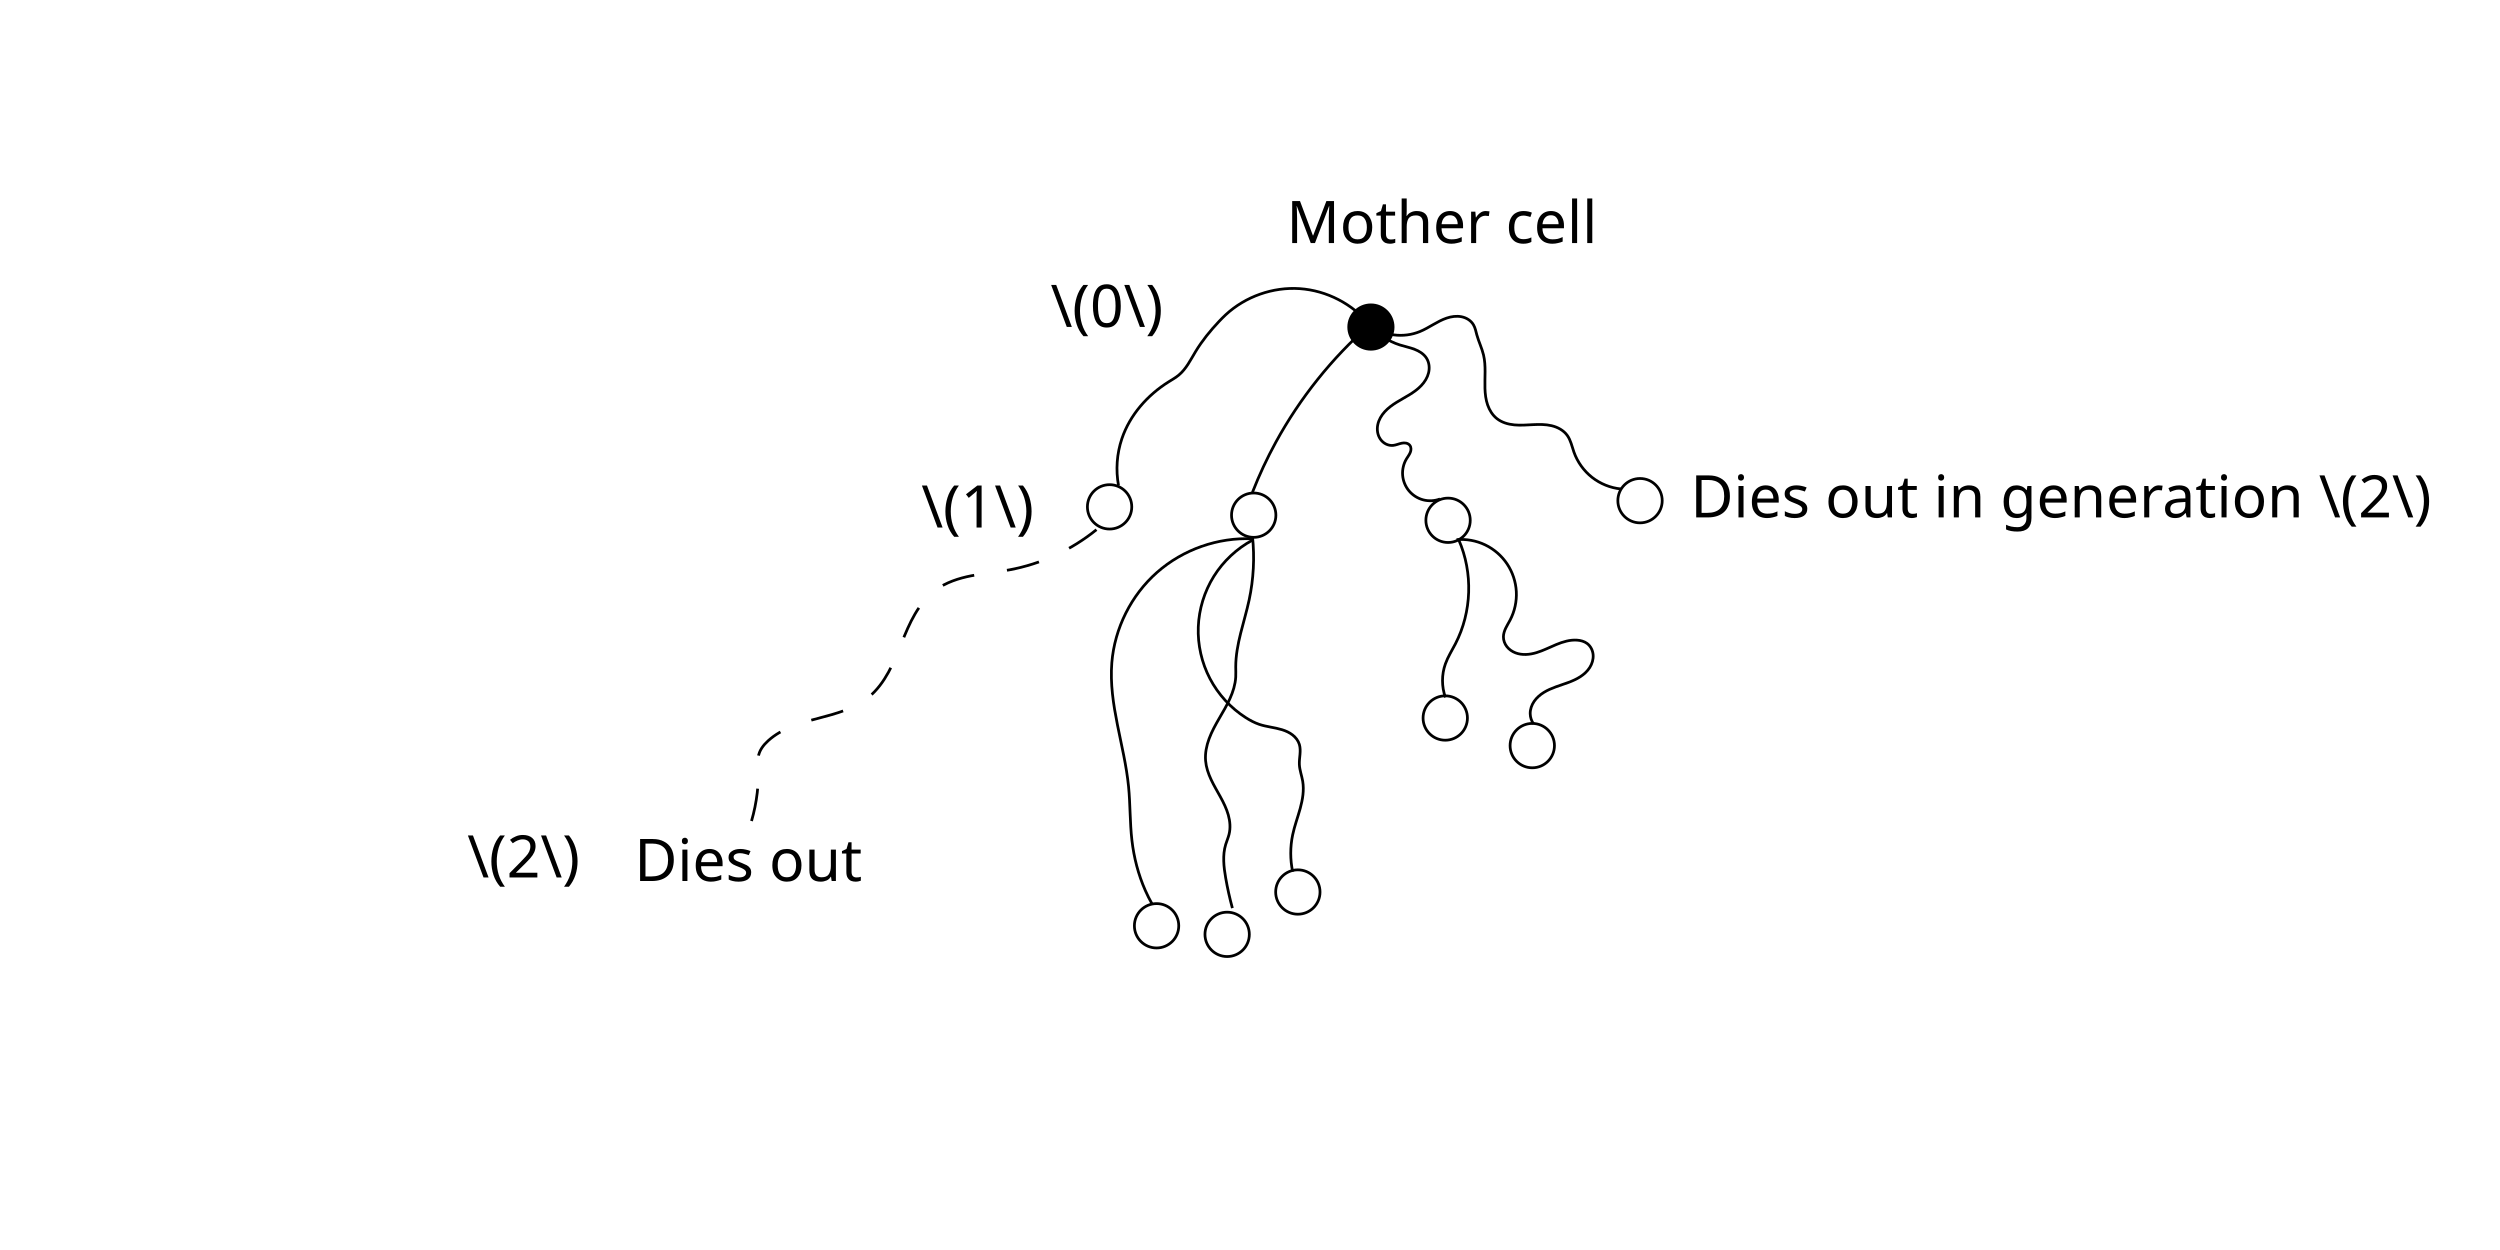
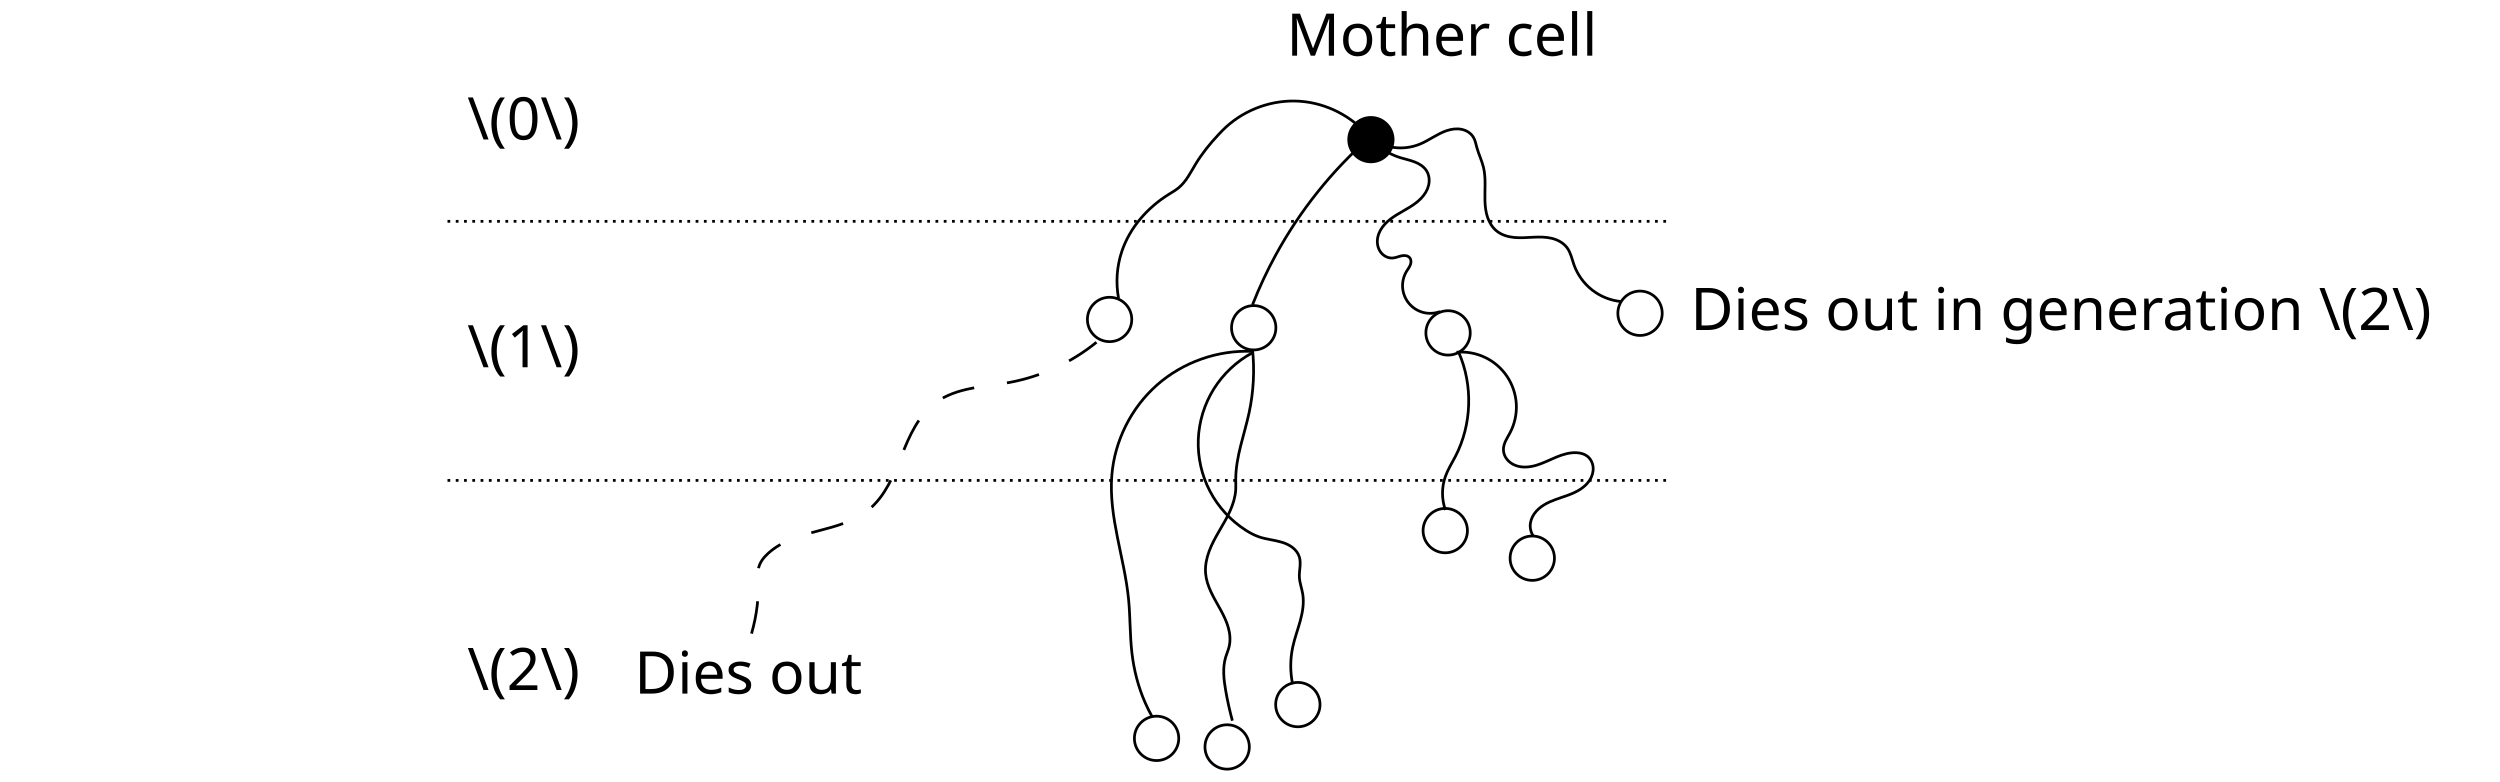
- <svg xmlns="http://www.w3.org/2000/svg" width="240mm" height="120mm" viewBox="0 0 240 120" version="1.1" id="svg8">
+ <svg xmlns="http://www.w3.org/2000/svg" width="240mm" height="75mm" viewBox="0 0 240 75" version="1.1" id="svg8">
  <defs id="defs2">
    </defs>
  <g id="layer1" transform="translate(0,-177)">
-     <circle style="fill:#000000;fill-opacity:1;stroke:#000000;stroke-width:0.265" id="path845" cx="131.608" cy="208.397" r="2.129" />
-     <circle style="fill:none;stroke:#000000;stroke-width:0.265" id="path845-9" cx="106.52" cy="225.659" r="2.129" />
-     <circle style="fill:none;stroke:#000000;stroke-width:0.265" id="path845-9-2" cx="120.356" cy="226.457" r="2.129" />
-     <circle style="fill:none;stroke:#000000;stroke-width:0.265" id="path845-9-7" cx="139.014" cy="226.949" r="2.129" />
-     <circle style="fill:none;stroke:#000000;stroke-width:0.265" id="path845-9-79" cx="157.443" cy="225.065" r="2.129" />
-     <circle style="fill:none;stroke:#000000;stroke-width:0.265" id="path845-9-1" cx="111.031" cy="265.875" r="2.129" />
-     <circle style="fill:none;stroke:#000000;stroke-width:0.265" id="path845-9-20" cx="124.593" cy="262.634" r="2.129" />
-     <circle style="fill:none;stroke:#000000;stroke-width:0.265" id="path845-9-3" cx="117.806" cy="266.699" r="2.129" />
-     <circle style="fill:none;stroke:#000000;stroke-width:0.265" id="path845-9-6" cx="138.744" cy="245.93" r="2.129" />
-     <circle style="fill:none;stroke:#000000;stroke-width:0.265" id="path845-9-4" cx="147.098" cy="248.579" r="2.129" />
-     <path style="fill:none;stroke:#000000;stroke-width:0.265px;stroke-linecap:butt;stroke-linejoin:miter;stroke-opacity:1" d="m 131.489,208.185 c -1.636,-2.006 -4.122,-3.294 -6.703,-3.474 -2.582,-0.18 -5.222,0.75 -7.121,2.509 -0.222,0.206 -0.435,0.423 -0.643,0.643 -0.841,0.89 -1.617,1.846 -2.25,2.893 -0.48,0.793 -0.895,1.657 -1.607,2.25 -0.297,0.247 -0.636,0.438 -0.964,0.643 -2.042,1.274 -3.731,3.184 -4.501,5.465 -0.486,1.441 -0.598,3.006 -0.321,4.501" id="path1387" />
-     <path style="fill:none;stroke:#000000;stroke-width:0.265;stroke-linecap:butt;stroke-linejoin:miter;stroke-miterlimit:4;stroke-dasharray:3.18, 3.18;stroke-dashoffset:0;stroke-opacity:1" d="m 105.261,227.849 c -2.407,1.955 -5.309,3.295 -8.359,3.858 -1.214,0.224 -2.449,0.327 -3.66,0.568 -1.211,0.24 -2.418,0.63 -3.413,1.361 -0.825,0.606 -1.473,1.427 -1.99,2.311 -0.516,0.884 -0.908,1.834 -1.291,2.783 -0.383,0.949 -0.761,1.904 -1.254,2.801 -0.492,0.897 -1.105,1.742 -1.895,2.392 -1.365,1.123 -3.141,1.584 -4.851,2.035 -1.71,0.451 -3.482,0.958 -4.794,2.144 -0.237,0.214 -0.457,0.45 -0.63,0.719 -0.173,0.269 -0.298,0.572 -0.335,0.889 -0.025,0.213 -0.01,0.429 0,0.643 0.09,1.841 -0.128,3.696 -0.643,5.465" id="path1391" />
-     <path style="fill:none;stroke:#000000;stroke-width:0.265px;stroke-linecap:butt;stroke-linejoin:miter;stroke-opacity:1" d="m 120.237,224.259 c 0.646,-1.653 1.398,-3.265 2.25,-4.822 2.317,-4.235 5.379,-8.062 9.002,-11.252 0.758,0.897 1.774,1.574 2.893,1.929 0.468,0.148 0.954,0.242 1.413,0.418 0.459,0.176 0.901,0.45 1.159,0.868 0.252,0.408 0.303,0.922 0.19,1.388 -0.112,0.466 -0.377,0.886 -0.708,1.233 -0.661,0.695 -1.56,1.1 -2.374,1.607 -0.407,0.254 -0.799,0.538 -1.123,0.892 -0.324,0.354 -0.578,0.781 -0.674,1.251 -0.097,0.47 -0.026,0.983 0.245,1.379 0.135,0.198 0.319,0.364 0.532,0.473 0.214,0.109 0.458,0.159 0.697,0.135 0.283,-0.028 0.547,-0.155 0.827,-0.211 0.14,-0.028 0.285,-0.037 0.424,-0.007 0.139,0.03 0.272,0.103 0.357,0.218 0.07,0.095 0.104,0.214 0.107,0.332 0.003,0.118 -0.025,0.235 -0.069,0.345 -0.088,0.219 -0.237,0.407 -0.359,0.609 -0.283,0.469 -0.415,1.028 -0.374,1.574 0.042,0.546 0.257,1.078 0.608,1.499 0.351,0.421 0.835,0.729 1.365,0.869 0.53,0.14 1.103,0.11 1.616,-0.084" id="path1395" />
-     <path style="fill:none;stroke:#000000;stroke-width:0.265px;stroke-linecap:butt;stroke-linejoin:miter;stroke-opacity:1" d="m 131.489,208.185 c 0.674,0.516 1.484,0.852 2.325,0.965 0.841,0.112 1.711,1.1e-4 2.497,-0.322 0.888,-0.364 1.659,-0.984 2.568,-1.291 0.455,-0.153 0.946,-0.224 1.417,-0.131 0.235,0.047 0.463,0.134 0.664,0.266 0.201,0.131 0.374,0.306 0.495,0.514 0.171,0.294 0.231,0.637 0.321,0.964 0.18,0.654 0.487,1.269 0.643,1.929 0.247,1.045 0.103,2.137 0.137,3.21 0.017,0.537 0.081,1.076 0.256,1.584 0.176,0.507 0.47,0.982 0.892,1.315 0.471,0.371 1.072,0.544 1.669,0.601 0.597,0.057 1.198,0.007 1.796,-0.022 0.599,-0.029 1.206,-0.037 1.789,0.102 0.583,0.139 1.146,0.441 1.497,0.927 0.339,0.47 0.45,1.061 0.643,1.607 0.336,0.949 0.946,1.799 1.737,2.421 0.792,0.622 1.762,1.014 2.764,1.115" id="path1403" />
-     <path style="fill:none;stroke:#000000;stroke-width:0.265px;stroke-linecap:butt;stroke-linejoin:miter;stroke-opacity:1" d="m 140.044,228.836 c 1.377,3.148 1.256,6.914 -0.322,9.966 -0.33,0.639 -0.722,1.251 -0.964,1.929 -0.368,1.029 -0.368,2.186 0,3.215" id="path1407" />
-     <path style="fill:none;stroke:#000000;stroke-width:0.265px;stroke-linecap:butt;stroke-linejoin:miter;stroke-opacity:1" d="m 139.828,228.808 c 0.939,-0.082 1.899,0.093 2.749,0.501 0.85,0.408 1.586,1.048 2.109,1.833 0.523,0.784 0.83,1.711 0.88,2.652 0.05,0.941 -0.158,1.895 -0.595,2.73 -0.135,0.259 -0.292,0.506 -0.418,0.769 -0.126,0.263 -0.222,0.547 -0.225,0.839 -0.004,0.343 0.124,0.681 0.336,0.95 0.212,0.269 0.505,0.47 0.825,0.592 0.64,0.244 1.362,0.176 2.018,-0.022 0.656,-0.198 1.267,-0.517 1.901,-0.778 0.633,-0.261 1.309,-0.468 1.993,-0.42 0.343,0.024 0.689,0.116 0.964,0.321 0.34,0.254 0.544,0.67 0.576,1.094 0.032,0.424 -0.097,0.851 -0.324,1.21 -0.227,0.359 -0.549,0.652 -0.905,0.884 -0.356,0.232 -0.748,0.404 -1.146,0.553 -0.796,0.298 -1.635,0.509 -2.358,0.957 -0.361,0.224 -0.691,0.507 -0.931,0.858 -0.24,0.35 -0.388,0.771 -0.377,1.196 0.009,0.344 0.122,0.684 0.321,0.964" id="path1411" />
-     <path style="fill:none;stroke:#000000;stroke-width:0.265px;stroke-linecap:butt;stroke-linejoin:miter;stroke-opacity:1" d="m 120.237,228.726 c -3.313,-0.154 -6.668,1.025 -9.156,3.217 -2.488,2.192 -4.081,5.372 -4.346,8.678 -0.321,4 1.216,7.902 1.607,11.895 0.168,1.71 0.125,3.437 0.321,5.144 0.191,1.659 0.611,3.295 1.286,4.822 0.194,0.439 0.408,0.868 0.643,1.286" id="path1415" />
-     <path style="fill:none;stroke:#000000;stroke-width:0.265px;stroke-linecap:butt;stroke-linejoin:miter;stroke-opacity:1" d="m 120.237,228.492 c 0.217,2.036 0.108,4.106 -0.321,6.108 -0.459,2.143 -1.286,4.238 -1.286,6.43 3e-5,0.322 0.018,0.643 0,0.964 -0.04,0.721 -0.262,1.421 -0.559,2.079 -0.297,0.658 -0.67,1.278 -1.031,1.902 -0.361,0.625 -0.713,1.259 -0.964,1.936 -0.251,0.677 -0.399,1.401 -0.339,2.121 0.052,0.629 0.261,1.235 0.528,1.807 0.267,0.571 0.593,1.113 0.896,1.666 0.303,0.553 0.585,1.123 0.755,1.731 0.17,0.607 0.225,1.258 0.071,1.87 -0.083,0.329 -0.223,0.64 -0.321,0.964 -0.314,1.035 -0.185,2.149 0,3.215 0.169,0.974 0.384,1.94 0.643,2.893" id="path1419" />
-     <path style="fill:none;stroke:#000000;stroke-width:0.265px;stroke-linecap:butt;stroke-linejoin:miter;stroke-opacity:1" d="m 120.237,228.855 c -1.51,0.811 -2.803,2.022 -3.71,3.475 -0.907,1.454 -1.427,3.147 -1.492,4.86 -0.065,1.713 0.326,3.44 1.121,4.958 0.795,1.518 1.993,2.823 3.438,3.745 0.405,0.258 0.831,0.488 1.286,0.643 0.715,0.243 1.482,0.294 2.203,0.519 0.36,0.112 0.711,0.27 1.008,0.503 0.297,0.233 0.539,0.546 0.648,0.907 0.093,0.31 0.086,0.64 0.059,0.962 -0.027,0.322 -0.074,0.644 -0.059,0.967 0.026,0.547 0.231,1.068 0.321,1.607 0.145,0.868 -0.008,1.759 -0.24,2.607 -0.232,0.848 -0.544,1.676 -0.725,2.537 -0.244,1.162 -0.244,2.374 0,3.536" id="path1423" />
-     <text xml:space="preserve" style="font-size:5.644px;line-height:1.25;font-family:sans-serif;letter-spacing:0px;stroke-width:0.265" x="60.903" y="261.579" id="text2134">
-       <tspan id="tspan2132" style="stroke-width:0.265" x="60.903" y="261.579">Dies out</tspan>
+     <circle style="fill:#000000;fill-opacity:1;stroke:#000000;stroke-width:0.265" id="path845" cx="131.608" cy="190.406" r="2.129" />
+     <circle style="fill:none;stroke:#000000;stroke-width:0.265" id="path845-9" cx="106.52" cy="207.668" r="2.129" />
+     <circle style="fill:none;stroke:#000000;stroke-width:0.265" id="path845-9-2" cx="120.356" cy="208.466" r="2.129" />
+     <circle style="fill:none;stroke:#000000;stroke-width:0.265" id="path845-9-7" cx="139.014" cy="208.958" r="2.129" />
+     <circle style="fill:none;stroke:#000000;stroke-width:0.265" id="path845-9-79" cx="157.443" cy="207.074" r="2.129" />
+     <circle style="fill:none;stroke:#000000;stroke-width:0.265" id="path845-9-1" cx="111.031" cy="247.883" r="2.129" />
+     <circle style="fill:none;stroke:#000000;stroke-width:0.265" id="path845-9-20" cx="124.593" cy="244.642" r="2.129" />
+     <circle style="fill:none;stroke:#000000;stroke-width:0.265" id="path845-9-3" cx="117.806" cy="248.708" r="2.129" />
+     <circle style="fill:none;stroke:#000000;stroke-width:0.265" id="path845-9-6" cx="138.744" cy="227.939" r="2.129" />
+     <circle style="fill:none;stroke:#000000;stroke-width:0.265" id="path845-9-4" cx="147.098" cy="230.587" r="2.129" />
+     <path style="fill:none;stroke:#000000;stroke-width:0.265px;stroke-linecap:butt;stroke-linejoin:miter;stroke-opacity:1" d="m 131.489,190.193 c -1.636,-2.006 -4.122,-3.294 -6.703,-3.474 -2.582,-0.18 -5.222,0.75 -7.121,2.509 -0.222,0.206 -0.435,0.423 -0.643,0.643 -0.841,0.89 -1.617,1.846 -2.25,2.893 -0.48,0.793 -0.895,1.657 -1.607,2.25 -0.297,0.247 -0.636,0.438 -0.964,0.643 -2.042,1.274 -3.731,3.184 -4.501,5.465 -0.486,1.441 -0.598,3.006 -0.321,4.501" id="path1387" />
+     <path style="fill:none;stroke:#000000;stroke-width:0.265;stroke-linecap:butt;stroke-linejoin:miter;stroke-miterlimit:4;stroke-dasharray:3.18, 3.18;stroke-dashoffset:0;stroke-opacity:1" d="m 105.261,209.858 c -2.407,1.955 -5.309,3.295 -8.359,3.858 -1.214,0.224 -2.449,0.327 -3.66,0.568 -1.211,0.24 -2.418,0.63 -3.413,1.361 -0.825,0.606 -1.473,1.427 -1.99,2.311 -0.516,0.884 -0.908,1.834 -1.291,2.783 -0.383,0.949 -0.761,1.904 -1.254,2.801 -0.492,0.897 -1.105,1.742 -1.895,2.392 -1.365,1.123 -3.141,1.584 -4.851,2.035 -1.71,0.451 -3.482,0.958 -4.794,2.144 -0.237,0.214 -0.457,0.45 -0.63,0.719 -0.173,0.269 -0.298,0.572 -0.335,0.889 -0.025,0.213 -0.01,0.429 0,0.643 0.09,1.841 -0.128,3.696 -0.643,5.465" id="path1391" />
+     <path style="fill:none;stroke:#000000;stroke-width:0.265px;stroke-linecap:butt;stroke-linejoin:miter;stroke-opacity:1" d="m 120.237,206.267 c 0.646,-1.653 1.398,-3.265 2.25,-4.822 2.317,-4.235 5.379,-8.062 9.002,-11.252 0.758,0.897 1.774,1.574 2.893,1.929 0.468,0.148 0.954,0.242 1.413,0.418 0.459,0.176 0.901,0.45 1.159,0.868 0.252,0.408 0.303,0.922 0.19,1.388 -0.112,0.466 -0.377,0.886 -0.708,1.233 -0.661,0.695 -1.56,1.1 -2.374,1.607 -0.407,0.254 -0.799,0.538 -1.123,0.892 -0.324,0.354 -0.578,0.781 -0.674,1.251 -0.097,0.47 -0.026,0.983 0.245,1.379 0.135,0.198 0.319,0.364 0.532,0.473 0.214,0.109 0.458,0.159 0.697,0.135 0.283,-0.028 0.547,-0.155 0.827,-0.211 0.14,-0.028 0.285,-0.037 0.424,-0.007 0.139,0.03 0.272,0.103 0.357,0.218 0.07,0.095 0.104,0.214 0.107,0.332 0.003,0.118 -0.025,0.235 -0.069,0.345 -0.088,0.219 -0.237,0.407 -0.359,0.609 -0.283,0.469 -0.415,1.028 -0.374,1.574 0.042,0.546 0.257,1.078 0.608,1.499 0.351,0.421 0.835,0.729 1.365,0.869 0.53,0.14 1.103,0.11 1.616,-0.084" id="path1395" />
+     <path style="fill:none;stroke:#000000;stroke-width:0.265px;stroke-linecap:butt;stroke-linejoin:miter;stroke-opacity:1" d="m 131.489,190.193 c 0.674,0.516 1.484,0.852 2.325,0.965 0.841,0.112 1.711,1.1e-4 2.497,-0.322 0.888,-0.364 1.659,-0.984 2.568,-1.291 0.455,-0.153 0.946,-0.224 1.417,-0.131 0.235,0.047 0.463,0.134 0.664,0.266 0.201,0.131 0.374,0.306 0.495,0.514 0.171,0.294 0.231,0.637 0.321,0.964 0.18,0.654 0.487,1.269 0.643,1.929 0.247,1.045 0.103,2.137 0.137,3.21 0.017,0.537 0.081,1.076 0.256,1.584 0.176,0.507 0.47,0.982 0.892,1.315 0.471,0.371 1.072,0.544 1.669,0.601 0.597,0.057 1.198,0.007 1.796,-0.022 0.599,-0.029 1.206,-0.037 1.789,0.102 0.583,0.139 1.146,0.441 1.497,0.927 0.339,0.47 0.45,1.061 0.643,1.607 0.336,0.949 0.946,1.799 1.737,2.421 0.792,0.622 1.762,1.014 2.764,1.115" id="path1403" />
+     <path style="fill:none;stroke:#000000;stroke-width:0.265px;stroke-linecap:butt;stroke-linejoin:miter;stroke-opacity:1" d="m 140.044,210.844 c 1.377,3.148 1.256,6.914 -0.322,9.966 -0.33,0.639 -0.722,1.251 -0.964,1.929 -0.368,1.029 -0.368,2.186 0,3.215" id="path1407" />
+     <path style="fill:none;stroke:#000000;stroke-width:0.265px;stroke-linecap:butt;stroke-linejoin:miter;stroke-opacity:1" d="m 139.828,210.816 c 0.939,-0.082 1.899,0.093 2.749,0.501 0.85,0.408 1.586,1.048 2.109,1.833 0.523,0.784 0.83,1.711 0.88,2.652 0.05,0.941 -0.158,1.895 -0.595,2.73 -0.135,0.259 -0.292,0.506 -0.418,0.769 -0.126,0.263 -0.222,0.547 -0.225,0.839 -0.004,0.343 0.124,0.681 0.336,0.95 0.212,0.269 0.505,0.47 0.825,0.592 0.64,0.244 1.362,0.176 2.018,-0.022 0.656,-0.198 1.267,-0.517 1.901,-0.778 0.633,-0.261 1.309,-0.468 1.993,-0.42 0.343,0.024 0.689,0.116 0.964,0.321 0.34,0.254 0.544,0.67 0.576,1.094 0.032,0.424 -0.097,0.851 -0.324,1.21 -0.227,0.359 -0.549,0.652 -0.905,0.884 -0.356,0.232 -0.748,0.404 -1.146,0.553 -0.796,0.298 -1.635,0.509 -2.358,0.957 -0.361,0.224 -0.691,0.507 -0.931,0.858 -0.24,0.35 -0.388,0.771 -0.377,1.196 0.009,0.344 0.122,0.684 0.321,0.964" id="path1411" />
+     <path style="fill:none;stroke:#000000;stroke-width:0.265px;stroke-linecap:butt;stroke-linejoin:miter;stroke-opacity:1" d="m 120.237,210.734 c -3.313,-0.154 -6.668,1.025 -9.156,3.217 -2.488,2.192 -4.081,5.372 -4.346,8.678 -0.321,4 1.216,7.902 1.607,11.895 0.168,1.71 0.125,3.437 0.321,5.144 0.191,1.659 0.611,3.295 1.286,4.822 0.194,0.439 0.408,0.868 0.643,1.286" id="path1415" />
+     <path style="fill:none;stroke:#000000;stroke-width:0.265px;stroke-linecap:butt;stroke-linejoin:miter;stroke-opacity:1" d="m 120.237,210.501 c 0.217,2.036 0.108,4.106 -0.321,6.108 -0.459,2.143 -1.286,4.238 -1.286,6.43 3e-5,0.322 0.018,0.643 0,0.964 -0.04,0.721 -0.262,1.421 -0.559,2.079 -0.297,0.658 -0.67,1.278 -1.031,1.902 -0.361,0.625 -0.713,1.259 -0.964,1.936 -0.251,0.677 -0.399,1.401 -0.339,2.121 0.052,0.629 0.261,1.235 0.528,1.807 0.267,0.571 0.593,1.113 0.896,1.666 0.303,0.553 0.585,1.123 0.755,1.731 0.17,0.607 0.225,1.258 0.071,1.87 -0.083,0.329 -0.223,0.64 -0.321,0.964 -0.314,1.035 -0.185,2.149 0,3.215 0.169,0.974 0.384,1.94 0.643,2.893" id="path1419" />
+     <path style="fill:none;stroke:#000000;stroke-width:0.265px;stroke-linecap:butt;stroke-linejoin:miter;stroke-opacity:1" d="m 120.237,210.863 c -1.51,0.811 -2.803,2.022 -3.71,3.475 -0.907,1.454 -1.427,3.147 -1.492,4.86 -0.065,1.713 0.326,3.44 1.121,4.958 0.795,1.518 1.993,2.823 3.438,3.745 0.405,0.258 0.831,0.488 1.286,0.643 0.715,0.243 1.482,0.294 2.203,0.519 0.36,0.112 0.711,0.27 1.008,0.503 0.297,0.233 0.539,0.546 0.648,0.907 0.093,0.31 0.086,0.64 0.059,0.962 -0.027,0.322 -0.074,0.644 -0.059,0.967 0.026,0.547 0.231,1.068 0.321,1.607 0.145,0.868 -0.008,1.759 -0.24,2.607 -0.232,0.848 -0.544,1.676 -0.725,2.537 -0.244,1.162 -0.244,2.374 0,3.536" id="path1423" />
+     <text xml:space="preserve" style="font-size:5.644px;line-height:1.25;font-family:sans-serif;letter-spacing:0px;stroke-width:0.265" x="60.903" y="243.587" id="text2134">
+       <tspan id="tspan2132" style="stroke-width:0.265" x="60.903" y="243.587">Dies out</tspan>
    </text>
-     <text xml:space="preserve" style="font-size:5.644px;line-height:1.25;font-family:sans-serif;letter-spacing:0px;stroke-width:0.265" x="162.291" y="226.673" id="text2134-9">
-       <tspan id="tspan2132-5" style="stroke-width:0.265" x="162.291" y="226.673">Dies out in generation \(2\)</tspan>
+     <text xml:space="preserve" style="font-size:5.644px;line-height:1.25;font-family:sans-serif;letter-spacing:0px;stroke-width:0.265" x="162.291" y="208.681" id="text2134-9">
+       <tspan id="tspan2132-5" style="stroke-width:0.265" x="162.291" y="208.681">Dies out in generation \(2\)</tspan>
    </text>
-     <text xml:space="preserve" style="font-size:5.644px;line-height:1.25;font-family:sans-serif;letter-spacing:0px;stroke-width:0.265" x="100.847" y="208.379" id="text5089">
-       <tspan id="tspan5087" style="stroke-width:0.265" x="100.847" y="208.379">\(0\)</tspan>
+     <text xml:space="preserve" style="font-size:5.644px;line-height:1.25;font-family:sans-serif;letter-spacing:0px;stroke-width:0.265" x="44.854" y="190.387" id="text5089">
+       <tspan id="tspan5087" style="stroke-width:0.265" x="44.854" y="190.387">\(0\)</tspan>
    </text>
-     <text xml:space="preserve" style="font-size:5.644px;line-height:1.25;font-family:sans-serif;letter-spacing:0px;stroke-width:0.265" x="88.44" y="227.638" id="text5819">
-       <tspan id="tspan5817" style="stroke-width:0.265" x="88.44" y="227.638">\(1\)</tspan>
+     <text xml:space="preserve" style="font-size:5.644px;line-height:1.25;font-family:sans-serif;letter-spacing:0px;stroke-width:0.265" x="44.854" y="212.26" id="text5819">
+       <tspan id="tspan5817" style="stroke-width:0.265" x="44.854" y="212.26">\(1\)</tspan>
    </text>
-     <text xml:space="preserve" style="font-size:5.644px;line-height:1.25;font-family:sans-serif;letter-spacing:0px;stroke-width:0.265" x="44.854" y="261.233" id="text5819-3">
-       <tspan id="tspan5817-4" style="stroke-width:0.265" x="44.854" y="261.233">\(2\)</tspan>
+     <text xml:space="preserve" style="font-size:5.644px;line-height:1.25;font-family:sans-serif;letter-spacing:0px;stroke-width:0.265" x="44.854" y="243.241" id="text5819-3">
+       <tspan id="tspan5817-4" style="stroke-width:0.265" x="44.854" y="243.241">\(2\)</tspan>
    </text>
-     <text xml:space="preserve" style="font-size:5.644px;line-height:1.25;font-family:sans-serif;letter-spacing:0px;stroke-width:0.265" x="123.502" y="200.335" id="text9250">
-       <tspan id="tspan9248" style="stroke-width:0.265" x="123.502" y="200.335">Mother cell</tspan>
+     <text xml:space="preserve" style="font-size:5.644px;line-height:1.25;font-family:sans-serif;letter-spacing:0px;stroke-width:0.265" x="123.502" y="182.343" id="text9250">
+       <tspan id="tspan9248" style="stroke-width:0.265" x="123.502" y="182.343">Mother cell</tspan>
    </text>
+     <path style="fill:none;stroke:black;stroke-width:0.265;stroke-linecap:butt;stroke-linejoin:miter;stroke-opacity:1;marker-start:none;stroke-dasharray:0.265,0.529;fill-opacity:1;marker-end:none" d="M 42.96,223.119 H 160.152" id="path1069" />
+     <path style="fill:none;fill-opacity:1;stroke:#000000;stroke-width:0.265;stroke-linecap:butt;stroke-linejoin:miter;stroke-dasharray:0.265, 0.529;stroke-opacity:1;marker-start:none;marker-end:none" d="M 42.96,198.248 H 160.152" id="path1192" />
  </g>
</svg>
